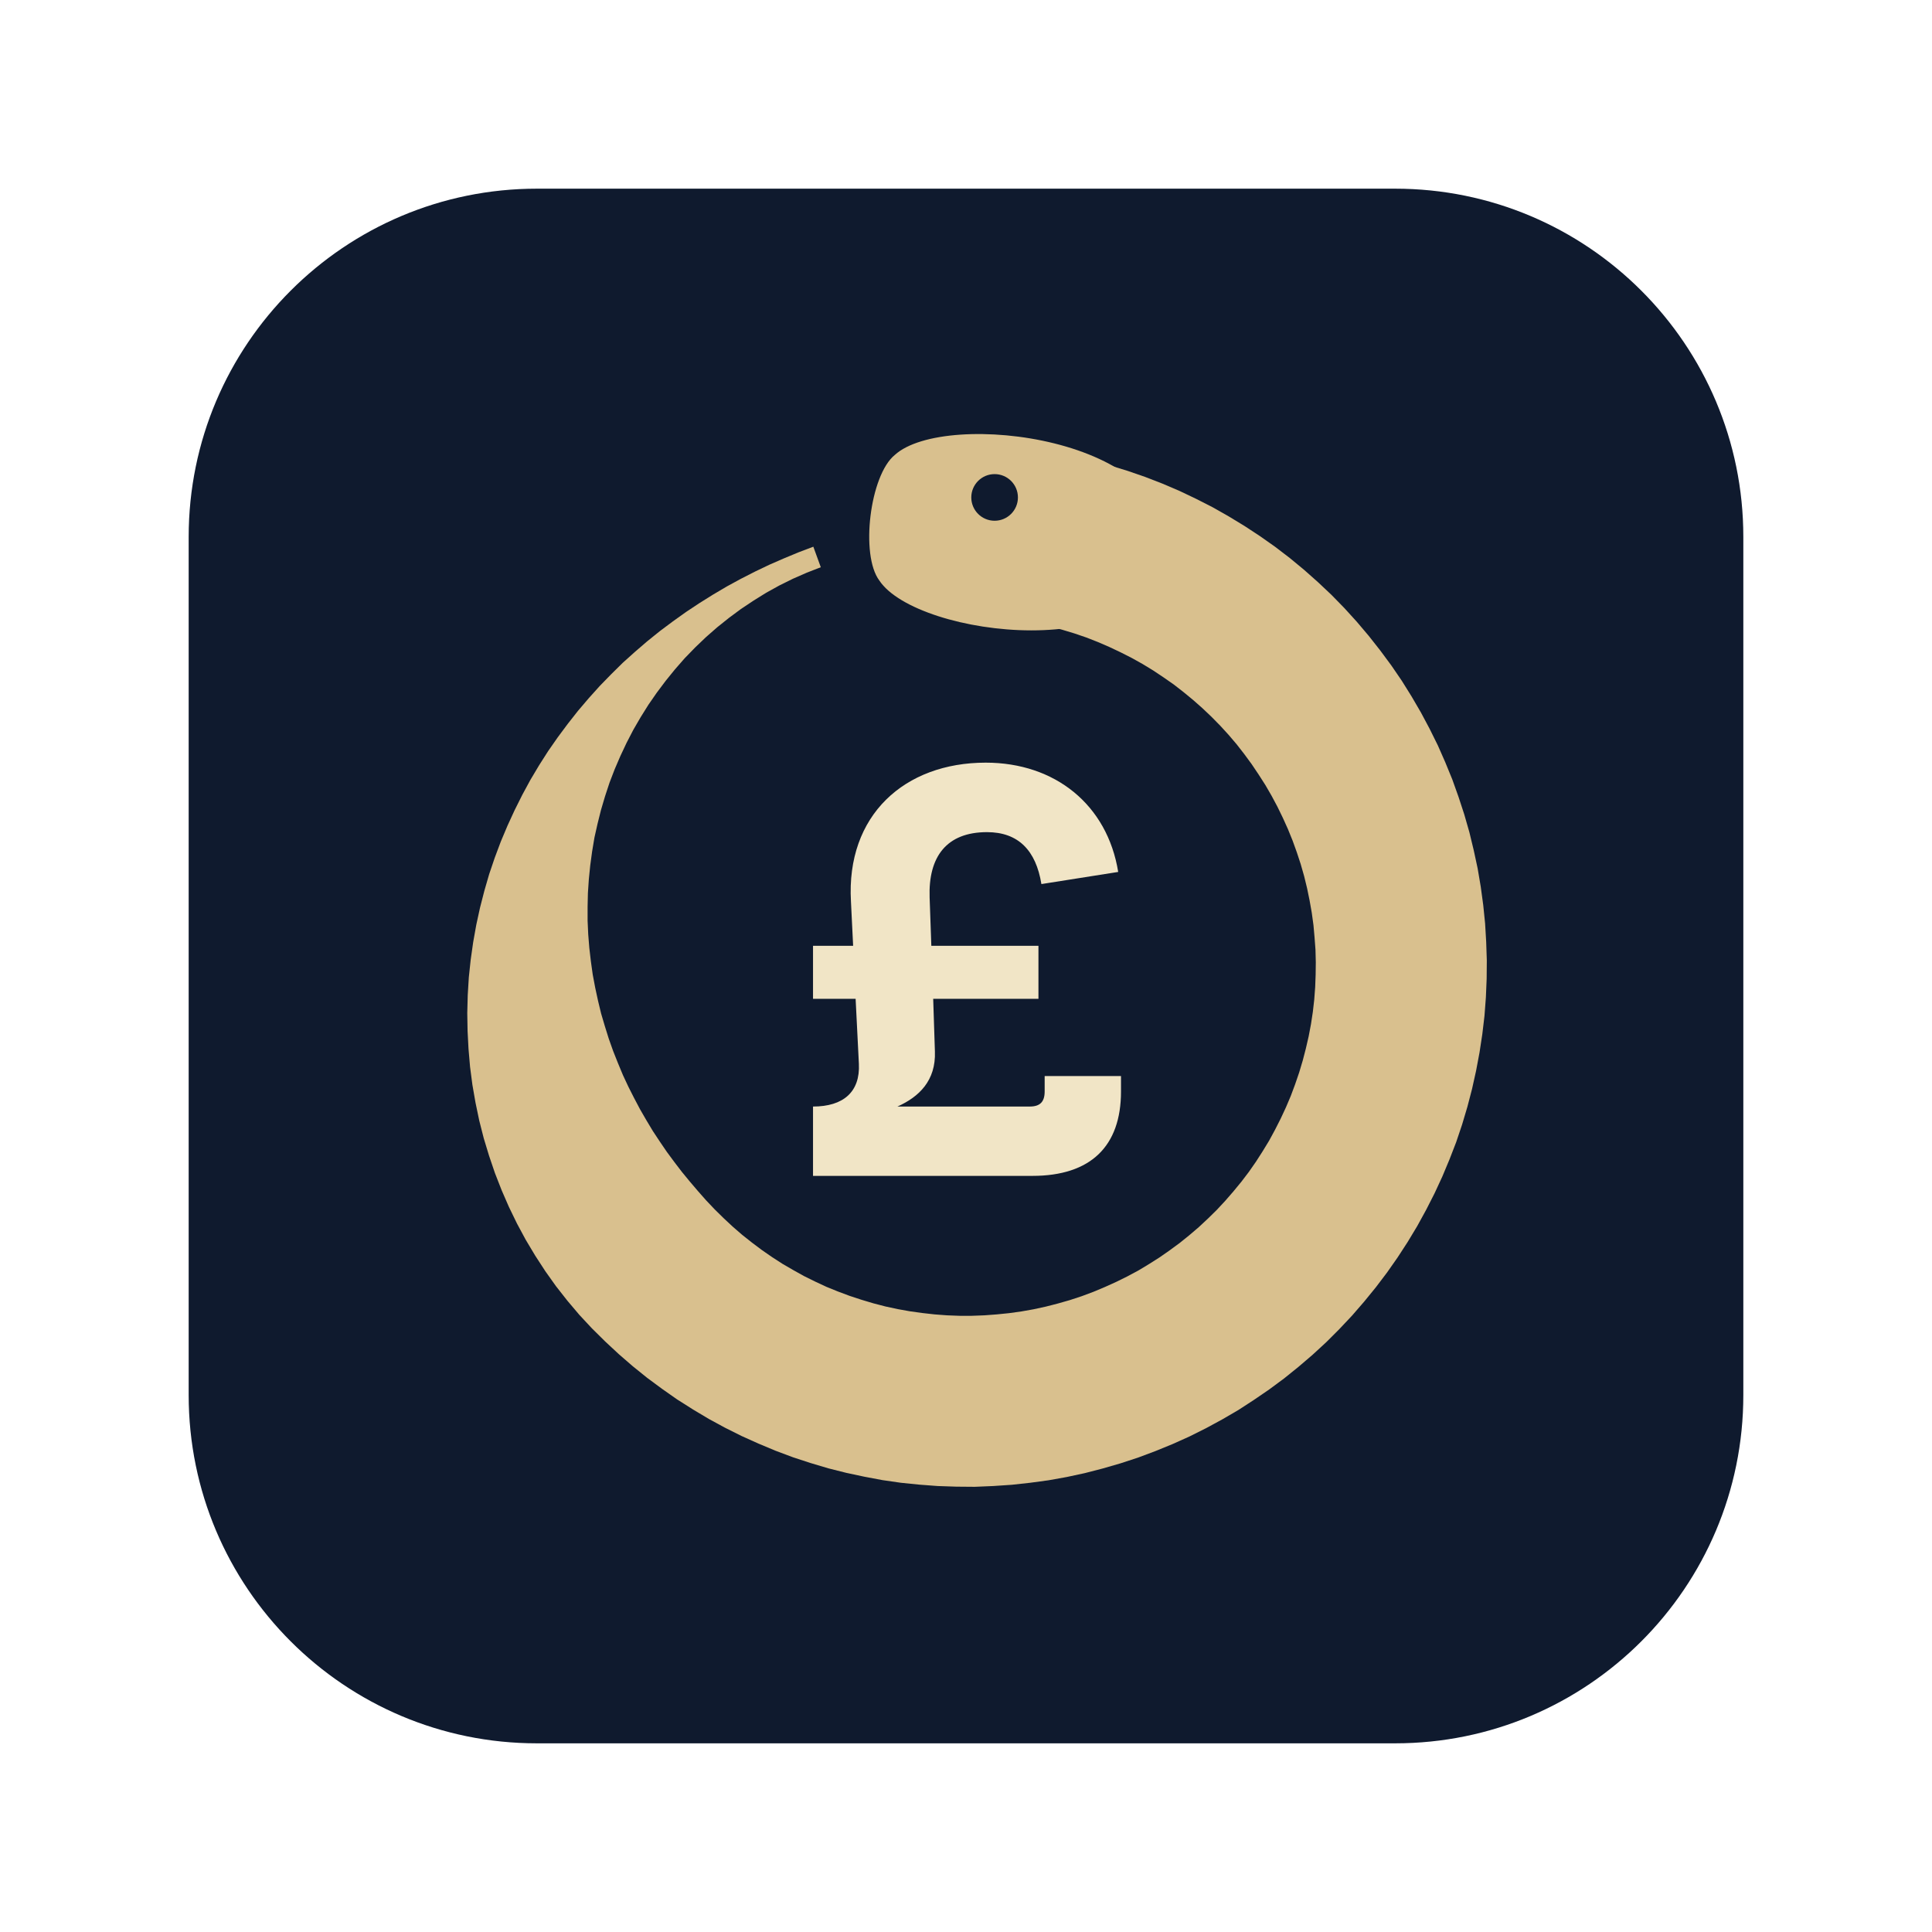
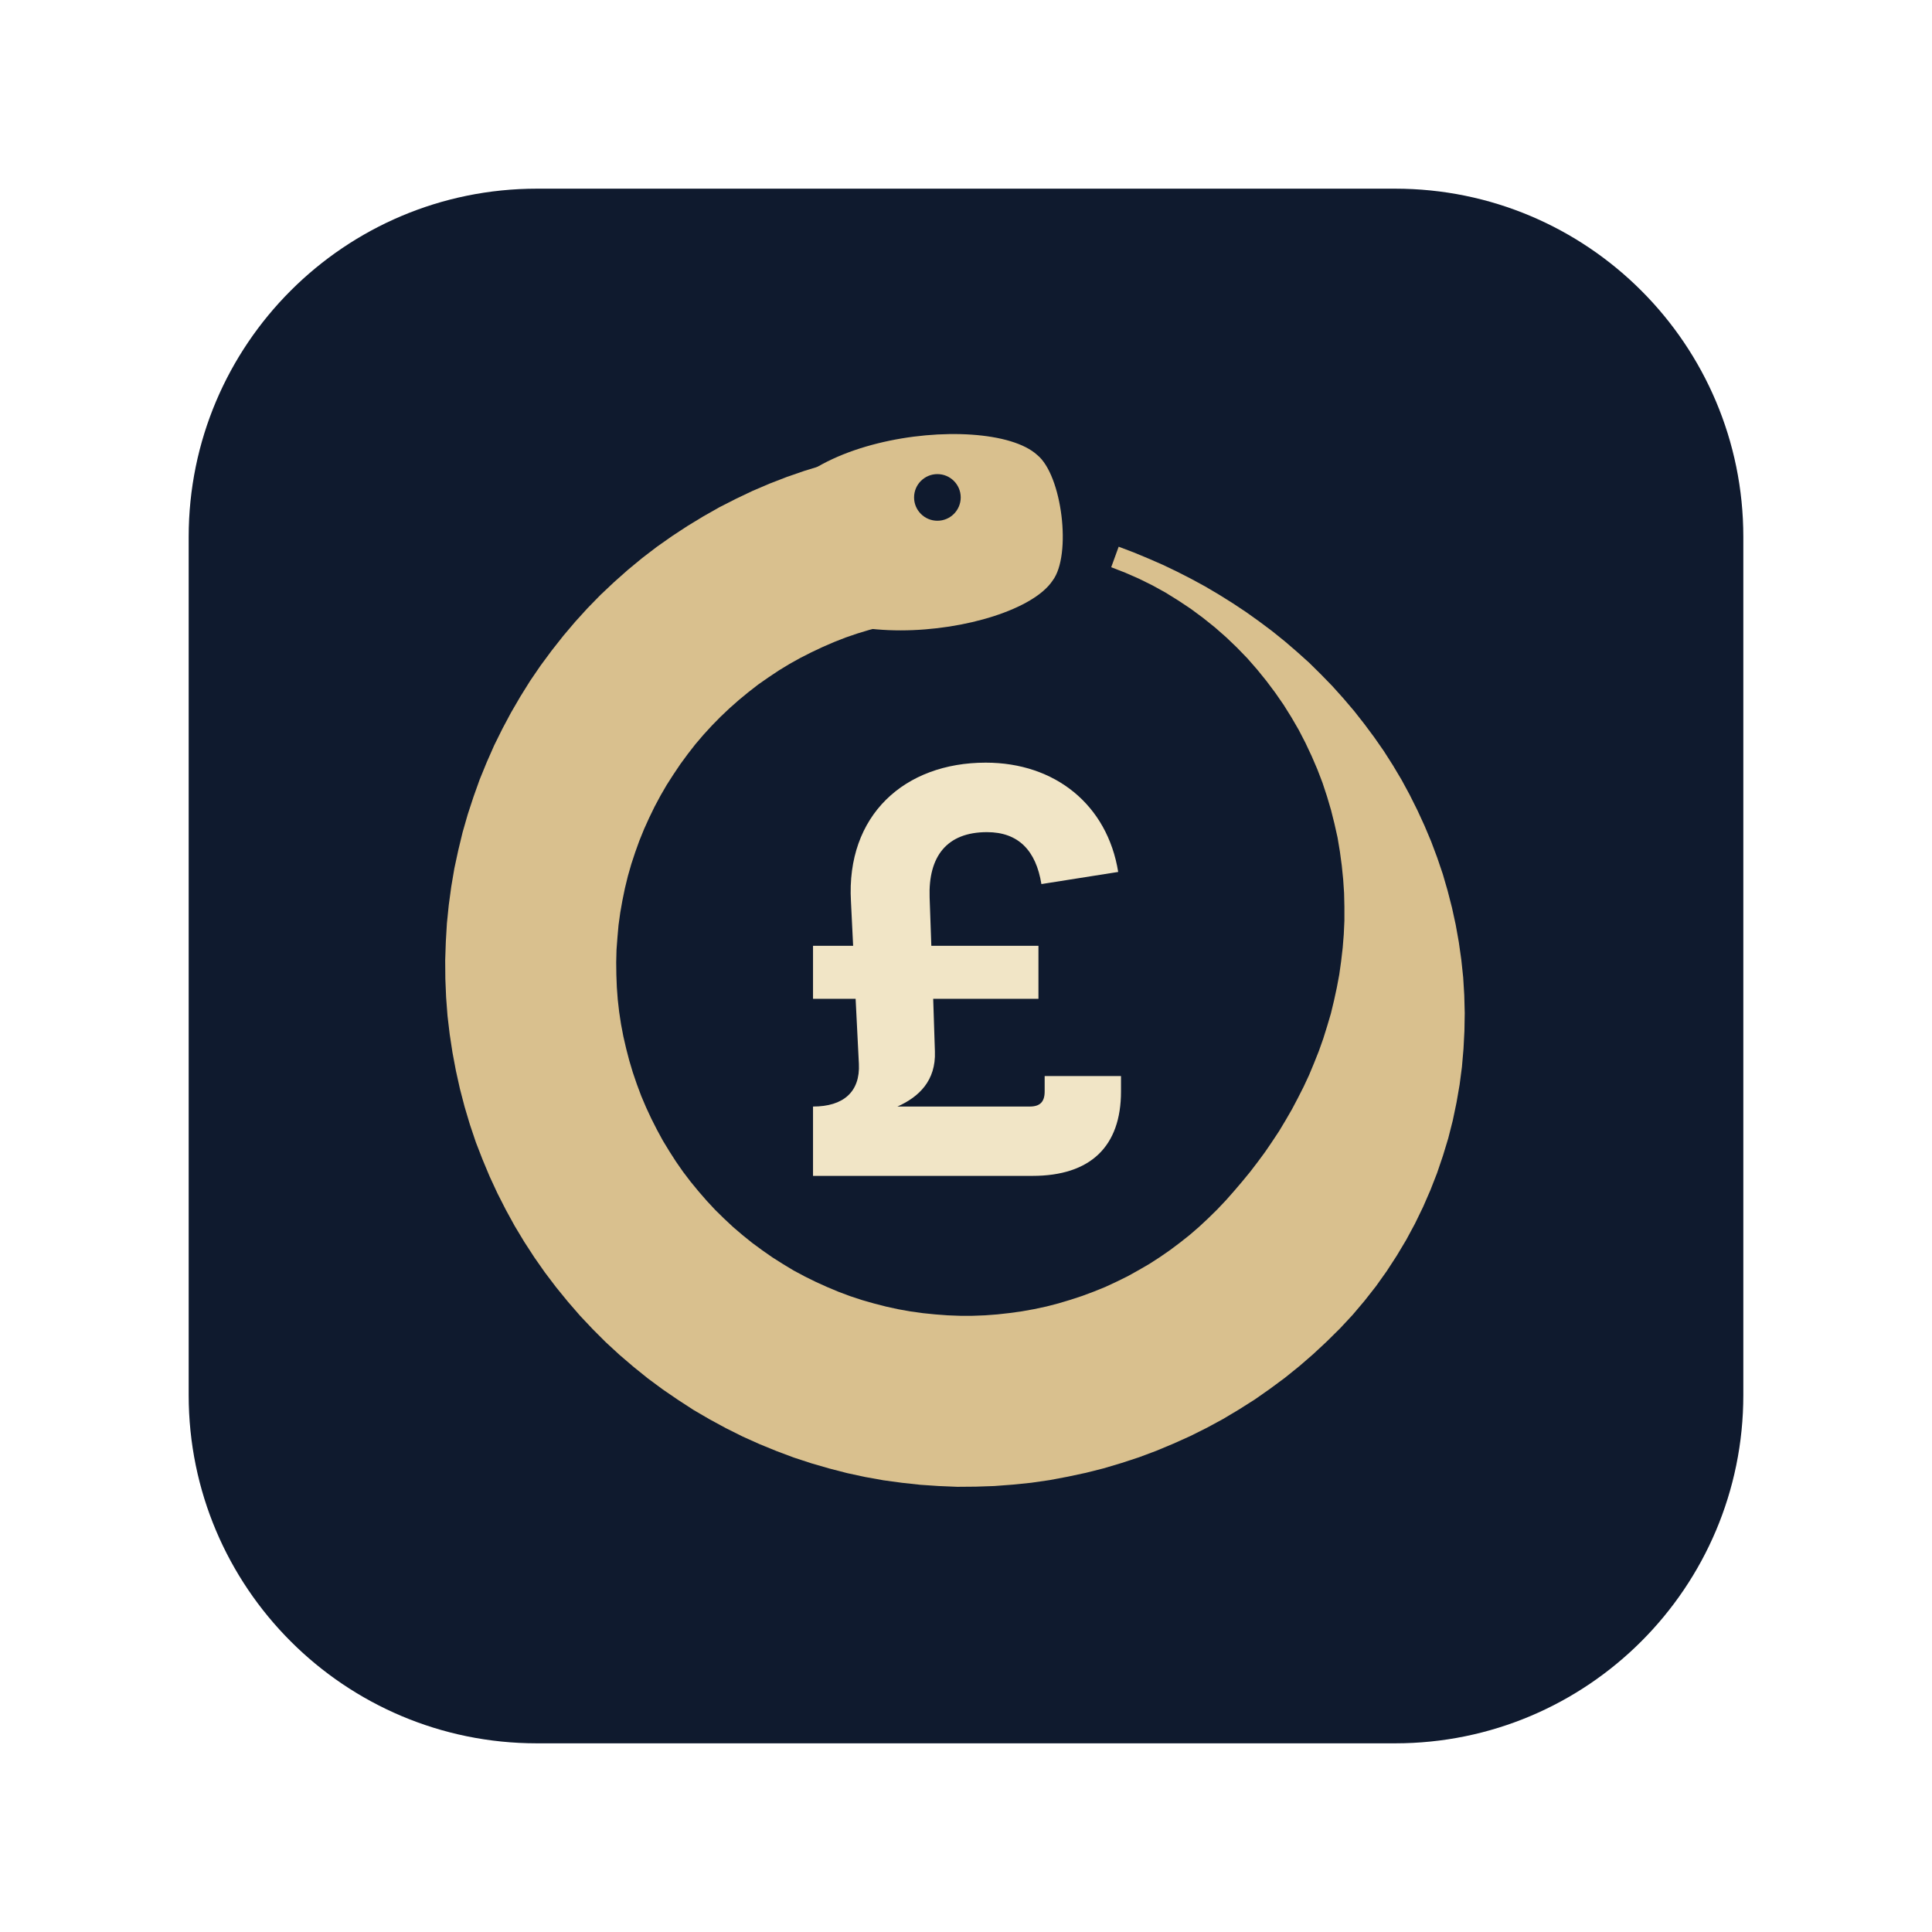
<svg xmlns="http://www.w3.org/2000/svg" width="1024" height="1024" viewBox="0 0 1024 1024">
  <g transform="translate(100 100) scale(8.24)">
    <rect width="100" height="100" rx="22.4" fill="#0F1A2E" />
-     <path d="M58.10 17.50 L59.25 17.80 L60.39 18.15 L61.52 18.54 L62.63 18.97 L63.73 19.44 L64.80 19.95 L65.86 20.49 L66.90 21.08 L67.92 21.70 L68.91 22.35 L69.89 23.04 L70.83 23.76 L71.75 24.52 L72.64 25.31 L73.51 26.13 L74.34 26.98 L75.14 27.86 L75.91 28.77 L76.65 29.71 L77.36 30.67 L78.03 31.65 L78.66 32.66 L79.26 33.69 L79.82 34.74 L80.35 35.81 L80.83 36.90 L81.28 38.00 L81.68 39.12 L82.05 40.25 L82.38 41.40 L82.66 42.56 L82.91 43.72 L83.11 44.90 L83.27 46.08 L83.39 47.26 L83.46 48.45 L83.50 49.64 L83.49 50.83 L83.44 52.02 L83.35 53.21 L83.21 54.39 L83.03 55.57 L82.81 56.74 L82.55 57.91 L82.25 59.06 L81.91 60.20 L81.53 61.33 L81.10 62.44 L80.64 63.54 L80.14 64.62 L79.60 65.68 L79.03 66.72 L78.41 67.75 L77.76 68.75 L77.08 69.72 L76.36 70.67 L75.61 71.59 L74.83 72.49 L74.01 73.36 L73.17 74.20 L72.29 75.01 L71.39 75.78 L70.46 76.53 L69.50 77.24 L68.52 77.91 L67.52 78.56 L66.49 79.16 L65.44 79.73 L64.38 80.26 L63.29 80.75 L62.19 81.20 L61.07 81.62 L59.94 81.99 L58.80 82.32 L57.64 82.62 L56.48 82.87 L55.31 83.08 L54.13 83.24 L52.94 83.37 L51.75 83.45 L50.56 83.50 L49.37 83.49 L48.18 83.45 L46.99 83.36 L45.81 83.24 L44.63 83.07 L43.46 82.85 L42.29 82.60 L41.14 82.31 L40.00 81.97 L38.87 81.60 L37.75 81.18 L36.65 80.72 L35.56 80.23 L34.50 79.70 L33.45 79.13 L32.43 78.52 L31.42 77.88 L30.45 77.20 L29.49 76.49 L28.56 75.74 L27.66 74.96 L26.79 74.15 L25.94 73.31 L25.13 72.44 L24.36 71.53 L23.63 70.60 L22.94 69.63 L22.29 68.63 L21.68 67.61 L21.12 66.57 L20.60 65.50 L20.13 64.42 L19.70 63.32 L19.32 62.20 L18.98 61.08 L18.69 59.94 L18.45 58.79 L18.25 57.64 L18.10 56.49 L18.00 55.33 L17.94 54.18 L17.92 53.03 L17.95 51.88 L18.02 50.73 L18.14 49.60 L18.30 48.47 L18.50 47.35 L18.74 46.25 L19.02 45.16 L19.33 44.09 L19.69 43.03 L20.08 41.99 L20.51 40.97 L20.97 39.97 L21.46 38.99 L21.98 38.03 L22.54 37.09 L23.12 36.18 L23.74 35.29 L24.38 34.43 L25.04 33.59 L25.73 32.78 L26.44 31.99 L27.18 31.23 L27.93 30.49 L28.71 29.79 L29.50 29.11 L30.32 28.45 L31.15 27.83 L31.99 27.23 L32.85 26.66 L33.73 26.11 L34.61 25.59 L35.51 25.10 L36.43 24.63 L37.35 24.19 L38.29 23.78 L39.23 23.39 L40.18 23.03 L40.66 24.35 L39.76 24.70 L38.87 25.09 L38.00 25.52 L37.15 25.99 L36.33 26.50 L35.52 27.04 L34.75 27.61 L34.00 28.21 L33.27 28.85 L32.58 29.51 L31.91 30.20 L31.28 30.92 L30.68 31.66 L30.11 32.42 L29.57 33.20 L29.07 34.00 L28.60 34.81 L28.17 35.64 L27.77 36.49 L27.40 37.35 L27.07 38.21 L26.78 39.09 L26.52 39.97 L26.30 40.85 L26.10 41.74 L25.95 42.64 L25.83 43.53 L25.74 44.42 L25.68 45.31 L25.66 46.20 L25.66 47.08 L25.70 47.96 L25.77 48.83 L25.87 49.69 L25.99 50.55 L26.15 51.40 L26.33 52.23 L26.53 53.06 L26.77 53.87 L27.02 54.67 L27.30 55.46 L27.61 56.24 L27.93 57.01 L28.28 57.76 L28.65 58.49 L29.03 59.21 L29.44 59.92 L29.86 60.62 L30.31 61.30 L30.76 61.96 L31.24 62.61 L31.73 63.25 L32.24 63.87 L32.76 64.48 L33.29 65.08 L33.84 65.66 L34.41 66.22 L35.00 66.77 L35.60 67.29 L36.23 67.79 L36.87 68.27 L37.52 68.72 L38.20 69.16 L38.89 69.56 L39.59 69.95 L40.30 70.30 L41.03 70.64 L41.77 70.94 L42.52 71.22 L43.28 71.47 L44.05 71.70 L44.82 71.90 L45.61 72.07 L46.39 72.21 L47.18 72.32 L47.98 72.41 L48.78 72.47 L49.58 72.50 L50.38 72.50 L51.18 72.47 L51.98 72.41 L52.77 72.33 L53.56 72.22 L54.35 72.08 L55.13 71.91 L55.91 71.71 L56.68 71.49 L57.44 71.24 L58.19 70.96 L58.93 70.65 L59.66 70.32 L60.37 69.97 L61.08 69.59 L61.76 69.18 L62.44 68.75 L63.10 68.29 L63.74 67.82 L64.36 67.32 L64.97 66.80 L65.56 66.25 L66.13 65.69 L66.67 65.11 L67.20 64.50 L67.71 63.88 L68.19 63.25 L68.65 62.59 L69.08 61.92 L69.50 61.23 L69.88 60.53 L70.24 59.82 L70.58 59.09 L70.89 58.36 L71.17 57.61 L71.43 56.85 L71.66 56.08 L71.86 55.31 L72.04 54.53 L72.19 53.74 L72.31 52.95 L72.40 52.16 L72.46 51.36 L72.49 50.56 L72.50 49.76 L72.48 48.96 L72.42 48.16 L72.35 47.37 L72.24 46.57 L72.10 45.78 L71.94 45.00 L71.75 44.22 L71.53 43.45 L71.28 42.69 L71.01 41.94 L70.71 41.20 L70.38 40.47 L70.03 39.75 L69.65 39.04 L69.25 38.35 L68.82 37.68 L68.37 37.01 L67.90 36.37 L67.41 35.74 L66.89 35.13 L66.35 34.54 L65.79 33.97 L65.21 33.42 L64.61 32.89 L63.99 32.38 L63.36 31.89 L62.70 31.43 L62.04 30.99 L61.35 30.57 L60.65 30.18 L59.94 29.82 L59.22 29.48 L58.48 29.16 L57.74 28.87 L56.98 28.61 L56.22 28.38 L55.44 28.17 Z" fill="#D9C08E" />
-     <path d="M43.91 22.21 C43.91 14.81 59.11 14.81 61.96 18.14 C63.39 19.62 63.39 24.80 61.96 26.28 C59.11 29.61 43.91 29.61 43.91 22.21 Z" transform="rotate(187.0 53.41 22.21)" fill="#D9C08E" />
-     <circle cx="51.84" cy="19.86" r="1.5" fill="#0F1A2E" />
+     <path d="M41.90 17.50 L40.75 17.80 L39.61 18.15 L38.48 18.54 L37.37 18.97 L36.27 19.44 L35.20 19.95 L34.14 20.49 L33.10 21.08 L32.08 21.70 L31.09 22.35 L30.11 23.04 L29.17 23.76 L28.25 24.52 L27.36 25.31 L26.49 26.13 L25.66 26.98 L24.86 27.86 L24.09 28.77 L23.35 29.71 L22.64 30.67 L21.97 31.65 L21.34 32.66 L20.74 33.69 L20.18 34.74 L19.65 35.81 L19.17 36.90 L18.72 38.00 L18.32 39.12 L17.95 40.25 L17.62 41.40 L17.34 42.56 L17.09 43.72 L16.89 44.90 L16.73 46.08 L16.61 47.26 L16.54 48.45 L16.50 49.64 L16.51 50.83 L16.56 52.02 L16.65 53.21 L16.79 54.39 L16.97 55.57 L17.19 56.74 L17.45 57.91 L17.75 59.06 L18.09 60.20 L18.47 61.33 L18.90 62.44 L19.36 63.54 L19.86 64.62 L20.40 65.68 L20.97 66.72 L21.59 67.75 L22.24 68.75 L22.92 69.72 L23.64 70.67 L24.39 71.59 L25.17 72.49 L25.99 73.36 L26.83 74.20 L27.71 75.01 L28.61 75.78 L29.54 76.53 L30.50 77.24 L31.48 77.91 L32.48 78.56 L33.51 79.16 L34.56 79.73 L35.62 80.26 L36.71 80.75 L37.81 81.20 L38.93 81.62 L40.06 81.99 L41.20 82.32 L42.36 82.62 L43.52 82.87 L44.69 83.08 L45.87 83.24 L47.06 83.37 L48.25 83.45 L49.44 83.50 L50.63 83.49 L51.82 83.45 L53.01 83.36 L54.19 83.24 L55.37 83.07 L56.54 82.85 L57.71 82.60 L58.86 82.31 L60.00 81.97 L61.13 81.60 L62.25 81.18 L63.35 80.72 L64.44 80.23 L65.50 79.70 L66.55 79.13 L67.57 78.52 L68.58 77.88 L69.55 77.20 L70.51 76.49 L71.44 75.74 L72.34 74.96 L73.21 74.15 L74.06 73.31 L74.87 72.44 L75.64 71.53 L76.37 70.60 L77.06 69.63 L77.71 68.63 L78.32 67.61 L78.88 66.57 L79.40 65.50 L79.87 64.42 L80.30 63.32 L80.68 62.20 L81.02 61.08 L81.31 59.94 L81.55 58.79 L81.75 57.64 L81.90 56.49 L82.00 55.33 L82.06 54.18 L82.08 53.03 L82.05 51.88 L81.98 50.73 L81.86 49.60 L81.70 48.47 L81.50 47.35 L81.26 46.25 L80.98 45.16 L80.67 44.09 L80.31 43.03 L79.92 41.99 L79.49 40.97 L79.03 39.97 L78.54 38.99 L78.02 38.03 L77.46 37.09 L76.88 36.18 L76.26 35.29 L75.62 34.43 L74.96 33.59 L74.27 32.78 L73.56 31.99 L72.82 31.23 L72.07 30.49 L71.29 29.79 L70.50 29.11 L69.68 28.45 L68.85 27.83 L68.01 27.23 L67.15 26.66 L66.27 26.11 L65.39 25.59 L64.49 25.10 L63.57 24.63 L62.65 24.19 L61.71 23.78 L60.77 23.39 L59.82 23.03 L59.34 24.35 L60.24 24.70 L61.13 25.09 L62.00 25.52 L62.85 25.99 L63.67 26.50 L64.48 27.04 L65.25 27.61 L66.00 28.21 L66.73 28.85 L67.42 29.51 L68.09 30.20 L68.72 30.92 L69.32 31.66 L69.89 32.42 L70.43 33.20 L70.93 34.00 L71.40 34.81 L71.83 35.64 L72.23 36.49 L72.60 37.35 L72.93 38.21 L73.22 39.09 L73.48 39.97 L73.70 40.85 L73.90 41.74 L74.05 42.64 L74.17 43.53 L74.26 44.42 L74.32 45.31 L74.34 46.20 L74.34 47.08 L74.30 47.96 L74.23 48.83 L74.13 49.69 L74.01 50.55 L73.85 51.40 L73.67 52.23 L73.47 53.06 L73.23 53.87 L72.98 54.67 L72.70 55.46 L72.39 56.24 L72.07 57.01 L71.72 57.76 L71.35 58.49 L70.97 59.21 L70.56 59.92 L70.14 60.62 L69.69 61.30 L69.24 61.96 L68.76 62.61 L68.27 63.25 L67.76 63.87 L67.24 64.48 L66.71 65.08 L66.16 65.66 L65.59 66.22 L65.00 66.77 L64.40 67.29 L63.77 67.79 L63.13 68.27 L62.48 68.72 L61.80 69.16 L61.11 69.56 L60.41 69.95 L59.70 70.30 L58.97 70.64 L58.23 70.94 L57.48 71.22 L56.72 71.47 L55.95 71.70 L55.18 71.90 L54.39 72.07 L53.61 72.21 L52.82 72.32 L52.02 72.41 L51.22 72.47 L50.42 72.50 L49.62 72.50 L48.82 72.47 L48.02 72.41 L47.23 72.33 L46.44 72.22 L45.65 72.08 L44.87 71.91 L44.09 71.71 L43.32 71.49 L42.56 71.24 L41.81 70.96 L41.07 70.65 L40.34 70.32 L39.63 69.97 L38.92 69.59 L38.24 69.18 L37.56 68.75 L36.90 68.29 L36.26 67.82 L35.64 67.32 L35.03 66.80 L34.44 66.25 L33.87 65.69 L33.33 65.11 L32.80 64.50 L32.29 63.88 L31.81 63.25 L31.35 62.59 L30.92 61.92 L30.50 61.23 L30.12 60.53 L29.76 59.82 L29.42 59.09 L29.11 58.36 L28.83 57.61 L28.57 56.85 L28.34 56.08 L28.14 55.31 L27.96 54.53 L27.81 53.74 L27.69 52.95 L27.60 52.16 L27.54 51.36 L27.51 50.56 L27.50 49.76 L27.52 48.96 L27.58 48.16 L27.65 47.37 L27.76 46.57 L27.90 45.78 L28.06 45.00 L28.25 44.22 L28.47 43.45 L28.72 42.69 L28.99 41.94 L29.29 41.20 L29.62 40.47 L29.97 39.75 L30.35 39.04 L30.75 38.35 L31.18 37.68 L31.63 37.01 L32.10 36.37 L32.59 35.74 L33.11 35.13 L33.65 34.54 L34.21 33.97 L34.79 33.42 L35.39 32.89 L36.01 32.38 L36.64 31.89 L37.30 31.43 L37.96 30.99 L38.65 30.57 L39.35 30.18 L40.06 29.82 L40.78 29.48 L41.52 29.16 L42.26 28.87 L43.02 28.61 L43.78 28.38 L44.56 28.17 Z" fill="#D9C08E" />
+     <path d="M56.09 22.21 C56.09 14.81 40.89 14.81 38.04 18.14 C36.61 19.62 36.61 24.80 38.04 26.28 C40.89 29.61 56.09 29.61 56.09 22.21 Z" transform="rotate(-187.0 46.59 22.21)" fill="#D9C08E" />
+     <circle cx="48.16" cy="19.86" r="1.5" fill="#0F1A2E" />
    <path d="M40.16 63.50H54.27C58.02 63.50 59.97 61.60 59.97 58.07V57.08H55.06V58.07C55.06 58.74 54.76 59.04 54.10 59.04H45.59C46.98 58.42 48.07 57.37 48.00 55.50L47.89 52.11H54.66V48.70H47.77L47.66 45.59C47.57 42.97 48.75 41.39 51.35 41.39C53.36 41.39 54.50 42.56 54.85 44.73L59.79 43.95C59.09 39.63 55.73 36.92 51.27 36.92C46.04 36.92 42.28 40.31 42.60 45.85L42.74 48.70H40.16V52.11H42.90L43.11 56.29C43.20 58.10 42.11 59.04 40.16 59.04Z" fill="#F1E5C6" />
  </g>
</svg>
